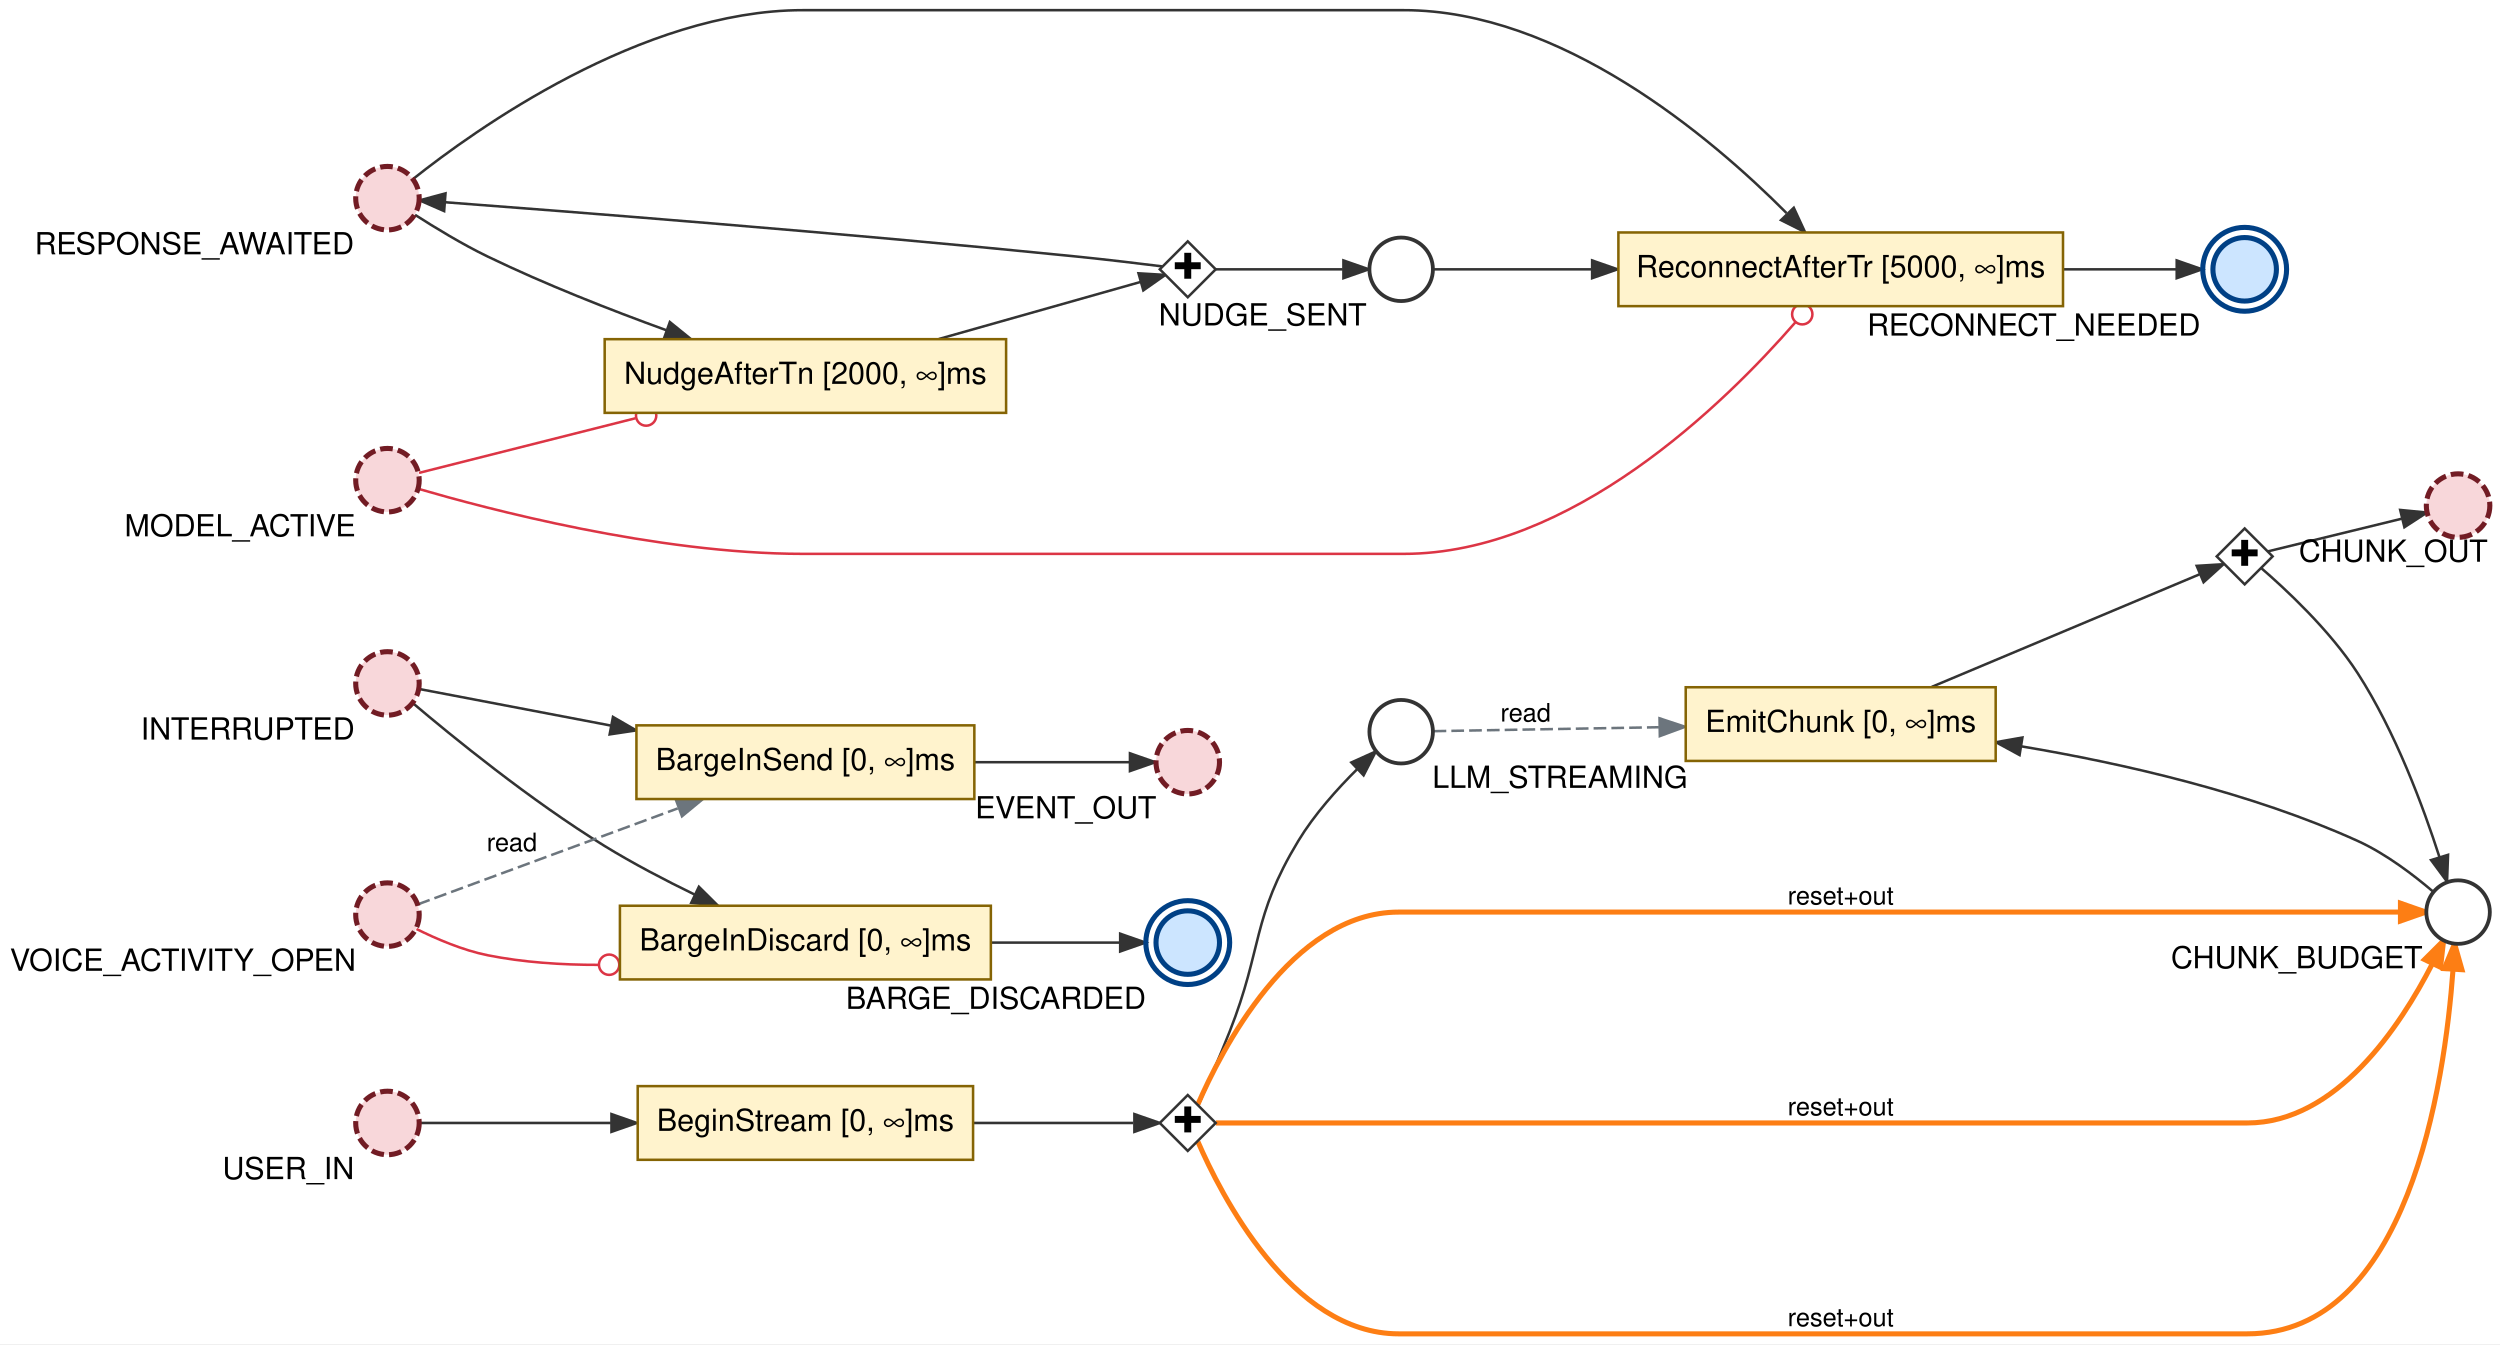
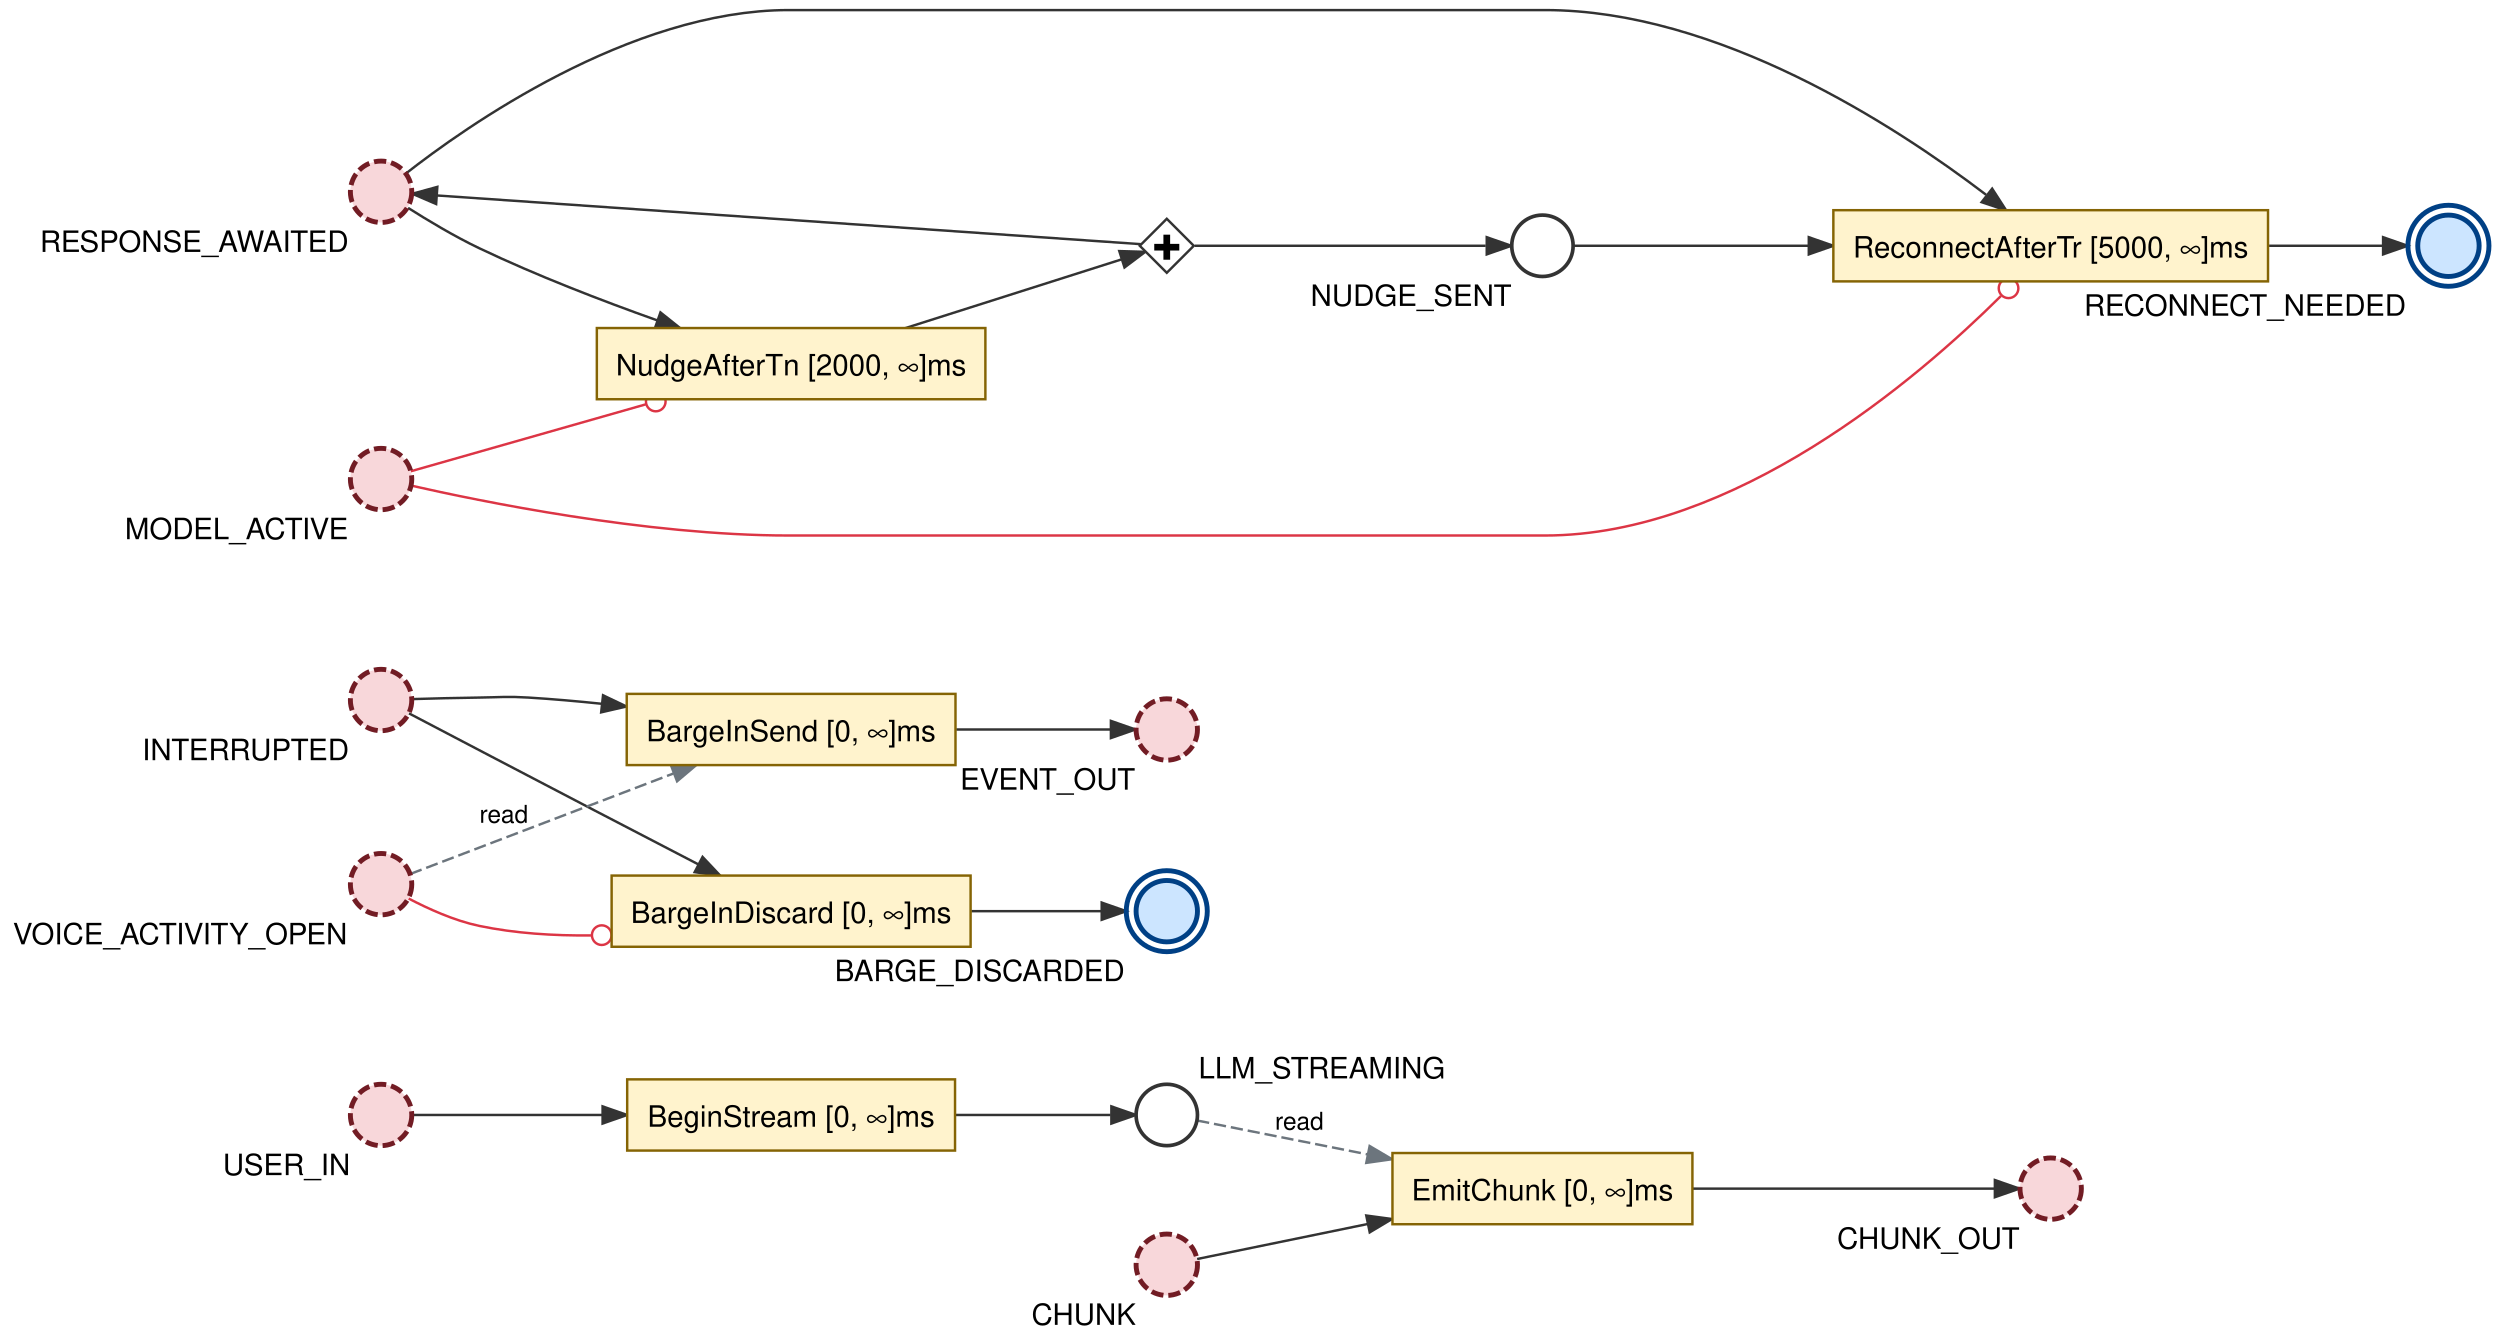
- <svg xmlns="http://www.w3.org/2000/svg" width="984pt" height="529pt" viewBox="0.00 0.00 984.00 529.00">
-   <g id="graph0" class="graph" transform="scale(1 1) rotate(0) translate(4 525)">
-     <polygon fill="white" stroke="transparent" points="-4,4 -4,-525 980,-525 980,4 -4,4" />
+ <svg xmlns="http://www.w3.org/2000/svg" width="1018pt" height="546pt" viewBox="0.00 0.00 1018.20 545.90">
+   <g id="graph0" class="graph" transform="scale(1 1) rotate(0) translate(4 541.9)">
+     <polygon fill="white" stroke="white" points="-4,5 -4,-541.9 1015.2,-541.9 1015.2,5 -4,5" />
    <g id="edge1" class="edge">
-       <path fill="none" stroke="#333333" d="M161.19,-83C177.2,-83 207.31,-83 236.44,-83" />
-       <polygon fill="#333333" stroke="#333333" points="236.67,-86.5 246.67,-83 236.67,-79.5 236.67,-86.5" />
+       <path fill="none" stroke="#333333" d="M163.806,-87.9C180.15,-87.9 211.32,-87.9 241.316,-87.9" />
+       <polygon fill="#333333" stroke="#333333" points="241.42,-91.4 251.42,-87.9 241.42,-84.4 241.42,-91.4" />
+     </g>
+     <g id="edge5" class="edge">
+       <path fill="none" stroke="#6c757d" stroke-dasharray="5,2" d="M483.553,-85.645C498.58,-82.66 526.318,-77.149 553.137,-71.82" />
+       <polygon fill="#6c757d" stroke="#6c757d" points="553.825,-75.252 562.951,-69.871 552.461,-68.386 553.825,-75.252" />
+       <text text-anchor="middle" x="525.203" y="-81.9" font-family="Helvetica,Arial,sans-serif" font-size="10.00">read</text>
+     </g>
+     <g id="edge3" class="edge">
+       <path fill="none" stroke="#333333" d="M483.553,-29.23C498.58,-32.315 526.318,-38.01 553.137,-43.516" />
+       <polygon fill="#333333" stroke="#333333" points="552.451,-46.948 562.951,-45.53 553.859,-40.091 552.451,-46.948" />
+     </g>
+     <g id="edge6" class="edge">
+       <path fill="none" stroke="#333333" d="M163.806,-257.275C171.561,-257.507 181.993,-257.782 191.203,-257.9 200.091,-258.014 202.331,-258.442 211.203,-257.9 220.919,-257.306 231.108,-256.41 241.167,-255.359" />
+       <polygon fill="#333333" stroke="#333333" points="241.602,-258.832 251.161,-254.262 240.839,-251.874 241.602,-258.832" />
+     </g>
+     <g id="edge9" class="edge">
+       <path fill="none" stroke="#333333" d="M162.523,-251.486C178.661,-243.023 210.856,-226.151 238.203,-211.9 252.009,-204.705 267.184,-196.823 280.513,-189.909" />
+       <polygon fill="#333333" stroke="#333333" points="282.139,-193.009 289.405,-185.298 278.917,-186.795 282.139,-193.009" />
+     </g>
+     <g id="edge8" class="edge">
+       <path fill="none" stroke="#6c757d" stroke-dasharray="5,2" d="M163.029,-186.034C184.419,-194.201 233.228,-212.837 270.241,-226.969" />
+       <polygon fill="#6c757d" stroke="#6c757d" points="269.262,-230.341 279.852,-230.639 271.759,-223.802 269.262,-230.341" />
+       <text text-anchor="middle" x="201.203" y="-206.9" font-family="Helvetica,Arial,sans-serif" font-size="10.00">read</text>
    </g>
    <g id="edge11" class="edge">
-       <path fill="none" stroke="#6c757d" stroke-dasharray="5,2" d="M560.25,-237.21C578.58,-237.53 615.35,-238.17 648.95,-238.76" />
-       <polygon fill="#6c757d" stroke="#6c757d" points="649.19,-242.27 659.25,-238.94 649.31,-235.27 649.19,-242.27" />
-       <text text-anchor="middle" x="596.5" y="-241" font-family="Helvetica,Arial,sans-serif" font-size="10.00">read</text>
+       <path fill="none" stroke="#dc3545" d="M162.408,-176.062C170.059,-172.037 180.936,-167.041 191.203,-164.9 205.765,-161.864 221.469,-160.862 236.685,-161.027" />
+       <ellipse fill="none" stroke="#dc3545" cx="241.079" cy="-161.135" rx="4" ry="4" />
+     </g>
+     <g id="edge12" class="edge">
+       <path fill="none" stroke="#333333" d="M162.199,-457.343C169.923,-452.44 180.986,-445.772 191.203,-440.9 214.437,-429.821 241.029,-419.568 263.776,-411.484" />
+       <polygon fill="#333333" stroke="#333333" points="264.99,-414.767 273.269,-408.156 262.674,-408.161 264.99,-414.767" />
+     </g>
+     <g id="edge17" class="edge">
+       <path fill="none" stroke="#333333" d="M161.226,-471.266C185.099,-489.983 252.53,-537.9 317.203,-537.9 317.203,-537.9 317.203,-537.9 625.203,-537.9 695.604,-537.9 767.858,-490.892 804.9,-462.665" />
+       <polygon fill="#333333" stroke="#333333" points="807.37,-465.177 813.11,-456.272 803.07,-459.654 807.37,-465.177" />
+     </g>
+     <g id="edge18" class="edge">
+       <path fill="none" stroke="#333333" d="M636.812,-441.9C655.628,-441.9 694.523,-441.9 732.531,-441.9" />
+       <polygon fill="#333333" stroke="#333333" points="732.684,-445.4 742.684,-441.9 732.684,-438.4 732.684,-445.4" />
+     </g>
+     <g id="edge16" class="edge">
+       <path fill="none" stroke="#dc3545" d="M163.285,-350.057C182.699,-355.587 224.123,-367.386 259.111,-377.353" />
+       <ellipse fill="none" stroke="#dc3545" cx="263.08" cy="-378.483" rx="4" ry="4" />
+     </g>
+     <g id="edge20" class="edge">
+       <path fill="none" stroke="#dc3545" d="M163.729,-344.171C190.506,-338.079 259.068,-323.9 317.203,-323.9 317.203,-323.9 317.203,-323.9 625.203,-323.9 702.521,-323.9 776.997,-387.729 810.989,-421.497" />
+       <ellipse fill="none" stroke="#dc3545" cx="814.044" cy="-424.587" rx="4" ry="4" />
+     </g>
+     <g id="edge2" class="edge">
+       <path fill="none" stroke="#333333" d="M384.995,-87.9C407.725,-87.9 431.648,-87.9 448.34,-87.9" />
+       <polygon fill="#333333" stroke="#333333" points="448.636,-91.4 458.636,-87.9 448.636,-84.4 448.636,-91.4" />
+     </g>
+     <g id="edge4" class="edge">
+       <path fill="none" stroke="#333333" d="M685.325,-57.9C726.627,-57.9 779.072,-57.9 808.187,-57.9" />
+       <polygon fill="#333333" stroke="#333333" points="808.467,-61.4 818.467,-57.9 808.467,-54.4 808.467,-61.4" />
    </g>
    <g id="edge7" class="edge">
-       <path fill="none" stroke="#333333" d="M953.67,-174.05C946.27,-180.38 935.14,-188.94 924,-194 882.08,-213.02 831.61,-224.52 791.54,-231.25" />
-       <polygon fill="#333333" stroke="#333333" points="790.9,-227.81 781.58,-232.87 792.02,-234.72 790.9,-227.81" />
+       <path fill="none" stroke="#333333" d="M385.434,-244.9C407.968,-244.9 431.621,-244.9 448.198,-244.9" />
+       <polygon fill="#333333" stroke="#333333" points="448.444,-248.4 458.444,-244.9 448.444,-241.4 448.444,-248.4" />
    </g>
-     <g id="edge12" class="edge">
-       <path fill="none" stroke="#333333" d="M160.93,-253.82C176.89,-250.77 207.23,-244.99 236.55,-239.39" />
-       <polygon fill="#333333" stroke="#333333" points="237.26,-242.82 246.43,-237.51 235.95,-235.94 237.26,-242.82" />
+     <g id="edge10" class="edge">
+       <path fill="none" stroke="#333333" d="M391.607,-170.9C410.546,-170.9 429.745,-170.9 444.427,-170.9" />
+       <polygon fill="#333333" stroke="#333333" points="444.695,-174.4 454.695,-170.9 444.695,-167.4 444.695,-174.4" />
+     </g>
+     <g id="edge13" class="edge">
+       <path fill="none" stroke="#333333" d="M364.099,-408.172C393.86,-417.632 431.256,-429.52 452.774,-436.36" />
+       <polygon fill="#333333" stroke="#333333" points="451.864,-439.743 462.454,-439.437 453.985,-433.072 451.864,-439.743" />
+     </g>
+     <g id="edge19" class="edge">
+       <path fill="none" stroke="#333333" d="M920.16,-441.9C937.009,-441.9 953.383,-441.9 966.251,-441.9" />
+       <polygon fill="#333333" stroke="#333333" points="966.582,-445.4 976.582,-441.9 966.582,-438.4 966.582,-445.4" />
+     </g>
+     <g id="edge14" class="edge">
+       <path fill="none" stroke="#333333" d="M460.656,-442.56C417.105,-445.573 236.703,-458.054 173.886,-462.4" />
+       <polygon fill="#333333" stroke="#333333" points="173.633,-458.909 163.898,-463.091 174.116,-465.892 173.633,-458.909" />
    </g>
    <g id="edge15" class="edge">
-       <path fill="none" stroke="#333333" d="M158.46,-248.28C173.44,-235.58 204.83,-209.91 234,-192 245.14,-185.16 257.69,-178.59 269.42,-172.89" />
-       <polygon fill="#333333" stroke="#333333" points="271.08,-175.98 278.6,-168.52 268.07,-169.66 271.08,-175.98" />
-     </g>
-     <g id="edge14" class="edge">
-       <path fill="none" stroke="#6c757d" stroke-dasharray="5,2" d="M160.41,-169.03C181.03,-176.64 226.86,-193.57 262.77,-206.82" />
-       <polygon fill="#6c757d" stroke="#6c757d" points="262.01,-210.27 272.6,-210.45 264.43,-203.71 262.01,-210.27" />
-       <text text-anchor="middle" x="197.5" y="-190" font-family="Helvetica,Arial,sans-serif" font-size="10.00">read</text>
-     </g>
-     <g id="edge17" class="edge">
-       <path fill="none" stroke="#dc3545" d="M159.93,-159.34C167.48,-155.58 178.06,-150.98 188,-149 201.99,-146.21 217.05,-145.2 231.68,-145.23" />
-       <ellipse fill="none" stroke="#dc3545" cx="235.75" cy="-145.29" rx="4" ry="4" />
-     </g>
-     <g id="edge18" class="edge">
-       <path fill="none" stroke="#333333" d="M159.36,-440.45C166.99,-435.55 177.91,-428.88 188,-424 210.48,-413.13 236.16,-403.04 258.31,-395.01" />
-       <polygon fill="#333333" stroke="#333333" points="259.65,-398.25 267.88,-391.59 257.29,-391.66 259.65,-398.25" />
-     </g>
-     <g id="edge23" class="edge">
-       <path fill="none" stroke="#333333" d="M158.71,-454.64C182.48,-473.55 248.45,-521 312,-521 312,-521 312,-521 548.5,-521 610.38,-521 669.33,-471.13 699.19,-441.13" />
-       <polygon fill="#333333" stroke="#333333" points="702.03,-443.23 706.48,-433.61 697.01,-438.36 702.03,-443.23" />
-     </g>
-     <g id="edge24" class="edge">
-       <path fill="none" stroke="#333333" d="M560.25,-419C573.84,-419 597.57,-419 622.63,-419" />
-       <polygon fill="#333333" stroke="#333333" points="622.66,-422.5 632.66,-419 622.66,-415.5 622.66,-422.5" />
-     </g>
-     <g id="edge22" class="edge">
-       <path fill="none" stroke="#dc3545" d="M160.93,-338.88C178.64,-343.35 214.04,-352.28 246.12,-360.38" />
-       <ellipse fill="none" stroke="#dc3545" cx="250.32" cy="-361.44" rx="4" ry="4" />
-     </g>
-     <g id="edge26" class="edge">
-       <path fill="none" stroke="#dc3545" d="M160.8,-332.56C187.07,-324.88 254.4,-307 312,-307 312,-307 312,-307 548.5,-307 614.38,-307 674.62,-365.89 702.77,-398.26" />
-       <ellipse fill="none" stroke="#dc3545" cx="705.37" cy="-401.31" rx="4" ry="4" />
-     </g>
-     <g id="edge2" class="edge">
-       <path fill="none" stroke="#333333" d="M379.13,-83C401.83,-83 425.69,-83 442.04,-83" />
-       <polygon fill="#333333" stroke="#333333" points="442.49,-86.5 452.49,-83 442.49,-79.5 442.49,-86.5" />
-     </g>
-     <g id="edge8" class="edge">
-       <path fill="none" stroke="#333333" d="M756.34,-254.65C789.08,-268.41 836.67,-288.41 861.69,-298.93" />
-       <polygon fill="#333333" stroke="#333333" points="860.62,-302.28 871.19,-302.93 863.33,-295.83 860.62,-302.28" />
-     </g>
-     <g id="edge13" class="edge">
-       <path fill="none" stroke="#333333" d="M379.57,-225C401.54,-225 424.53,-225 440.72,-225" />
-       <polygon fill="#333333" stroke="#333333" points="440.75,-228.5 450.75,-225 440.75,-221.5 440.75,-228.5" />
-     </g>
-     <g id="edge16" class="edge">
-       <path fill="none" stroke="#333333" d="M386.07,-154C404.15,-154 422.4,-154 436.53,-154" />
-       <polygon fill="#333333" stroke="#333333" points="436.9,-157.5 446.9,-154 436.9,-150.5 436.9,-157.5" />
-     </g>
-     <g id="edge19" class="edge">
-       <path fill="none" stroke="#333333" d="M365.52,-391.57C393.11,-399.38 425.34,-408.49 444.82,-414" />
-       <polygon fill="#333333" stroke="#333333" points="444.11,-417.43 454.68,-416.79 446.01,-410.7 444.11,-417.43" />
-     </g>
-     <g id="edge25" class="edge">
-       <path fill="none" stroke="#333333" d="M808.27,-419C824.5,-419 840.26,-419 852.72,-419" />
-       <polygon fill="#333333" stroke="#333333" points="852.75,-422.5 862.75,-419 852.75,-415.5 852.75,-422.5" />
-     </g>
-     <g id="edge3" class="edge">
-       <path fill="none" stroke="#333333" d="M467.72,-90.12C470.95,-97.34 476,-108.87 480,-119 493.01,-151.95 488.66,-163.69 507,-194 513.3,-204.41 522.37,-214.51 530.23,-222.3" />
-       <polygon fill="#333333" stroke="#333333" points="527.89,-224.9 537.54,-229.25 532.71,-219.82 527.89,-224.9" />
-     </g>
-     <g id="edge4" class="edge">
-       <path fill="none" stroke="#fd7e14" stroke-width="2" d="M467.5,-90.37C476.3,-110.68 504.16,-166 546.5,-166 546.5,-166 546.5,-166 880.5,-166 900.86,-166 924.06,-166 940.57,-166" />
-       <polygon fill="#fd7e14" stroke="#fd7e14" stroke-width="2" points="940.82,-169.5 950.82,-166 940.82,-162.5 940.82,-169.5" />
-       <text text-anchor="middle" x="720.5" y="-169" font-family="Helvetica,Arial,sans-serif" font-size="10.00">reset+out</text>
-     </g>
-     <g id="edge5" class="edge">
-       <path fill="none" stroke="#fd7e14" stroke-width="2" d="M474.6,-83C490.08,-83 520.59,-83 546.5,-83 546.5,-83 546.5,-83 880.5,-83 915.57,-83 940.71,-120.97 953.31,-145.54" />
-       <polygon fill="#fd7e14" stroke="#fd7e14" stroke-width="2" points="950.29,-147.33 957.8,-154.81 956.59,-144.28 950.29,-147.33" />
-       <text text-anchor="middle" x="720.5" y="-86" font-family="Helvetica,Arial,sans-serif" font-size="10.00">reset+out</text>
-     </g>
-     <g id="edge6" class="edge">
-       <path fill="none" stroke="#fd7e14" stroke-width="2" d="M467.5,-75.63C476.3,-55.32 504.16,0 546.5,0 546.5,0 546.5,0 880.5,0 943.75,0 958.21,-98.08 961.52,-143.46" />
-       <polygon fill="#fd7e14" stroke="#fd7e14" stroke-width="2" points="958.03,-143.75 962.13,-153.52 965.02,-143.33 958.03,-143.75" />
-       <text text-anchor="middle" x="720.5" y="-3" font-family="Helvetica,Arial,sans-serif" font-size="10.00">reset+out</text>
-     </g>
-     <g id="edge9" class="edge">
-       <path fill="none" stroke="#333333" d="M885.99,-301.42C894.97,-293.68 912.91,-277.18 924,-260 938.83,-237.01 949.83,-207.37 956.19,-187.58" />
-       <polygon fill="#333333" stroke="#333333" points="959.55,-188.54 959.16,-177.96 952.86,-186.48 959.55,-188.54" />
-     </g>
-     <g id="edge10" class="edge">
-       <path fill="none" stroke="#333333" d="M888.66,-307.99C900.87,-310.97 924.3,-316.68 941.5,-320.88" />
-       <polygon fill="#333333" stroke="#333333" points="940.71,-324.29 951.25,-323.26 942.37,-317.49 940.71,-324.29" />
-     </g>
-     <g id="edge20" class="edge">
-       <path fill="none" stroke="#333333" d="M453.39,-420.16C444.79,-421.23 431.53,-422.83 420,-424 327.51,-433.37 216.97,-441.95 171.1,-445.4" />
-       <polygon fill="#333333" stroke="#333333" points="170.82,-441.91 161.11,-446.15 171.35,-448.89 170.82,-441.91" />
-     </g>
-     <g id="edge21" class="edge">
-       <path fill="none" stroke="#333333" d="M474.55,-419C486.92,-419 508.28,-419 524.52,-419" />
-       <polygon fill="#333333" stroke="#333333" points="524.77,-422.5 534.77,-419 524.77,-415.5 524.77,-422.5" />
+       <path fill="none" stroke="#333333" d="M482.582,-441.9C506.9,-441.9 568.002,-441.9 601.09,-441.9" />
+       <polygon fill="#333333" stroke="#333333" points="601.519,-445.4 611.519,-441.9 601.519,-438.4 601.519,-445.4" />
    </g>
    <g id="node1" class="node">
-       <ellipse fill="#f8d7da" stroke="#721c24" stroke-width="2" stroke-dasharray="5,2" cx="148.5" cy="-83" rx="12.5" ry="12.5" />
-       <text text-anchor="middle" x="109.5" y="-60.9" font-family="Helvetica,Arial,sans-serif" font-size="12.00">USER_IN</text>
+       <ellipse fill="#f8d7da" stroke="#721c24" stroke-width="2" stroke-dasharray="5,2" cx="151.203" cy="-87.9" rx="12.5" ry="12.5" />
+       <text text-anchor="middle" x="112.696" y="-63.4" font-family="Helvetica,Arial,sans-serif" font-size="12.00">USER_IN</text>
    </g>
    <g id="node2" class="node">
-       <ellipse fill="#ffffff" stroke="#333333" stroke-width="1.5" cx="547.5" cy="-237" rx="12.5" ry="12.5" />
-       <text text-anchor="middle" x="610" y="-214.9" font-family="Helvetica,Arial,sans-serif" font-size="12.00">LLM_STREAMING</text>
+       <ellipse fill="#ffffff" stroke="#333333" stroke-width="1.5" cx="471.203" cy="-87.9" rx="12.5" ry="12.5" />
+       <text text-anchor="middle" x="534.381" y="-102.8" font-family="Helvetica,Arial,sans-serif" font-size="12.00">LLM_STREAMING</text>
    </g>
    <g id="node3" class="node">
-       <ellipse fill="#ffffff" stroke="#333333" stroke-width="1.5" cx="963.5" cy="-166" rx="12.5" ry="12.5" />
-       <text text-anchor="middle" x="900" y="-143.9" font-family="Helvetica,Arial,sans-serif" font-size="12.00">CHUNK_BUDGET</text>
+       <ellipse fill="#f8d7da" stroke="#721c24" stroke-width="2" stroke-dasharray="5,2" cx="471.203" cy="-26.9" rx="12.5" ry="12.5" />
+       <text text-anchor="middle" x="437.369" y="-2.4" font-family="Helvetica,Arial,sans-serif" font-size="12.00">CHUNK</text>
    </g>
    <g id="node4" class="node">
-       <ellipse fill="#f8d7da" stroke="#721c24" stroke-width="2" stroke-dasharray="5,2" cx="963.5" cy="-326" rx="12.5" ry="12.5" />
-       <text text-anchor="middle" x="938" y="-303.9" font-family="Helvetica,Arial,sans-serif" font-size="12.00">CHUNK_OUT</text>
+       <ellipse fill="#f8d7da" stroke="#721c24" stroke-width="2" stroke-dasharray="5,2" cx="831.203" cy="-57.9" rx="12.5" ry="12.5" />
+       <text text-anchor="middle" x="781.367" y="-33.4" font-family="Helvetica,Arial,sans-serif" font-size="12.00">CHUNK_OUT</text>
    </g>
    <g id="node5" class="node">
-       <ellipse fill="#f8d7da" stroke="#721c24" stroke-width="2" stroke-dasharray="5,2" cx="148.5" cy="-256" rx="12.5" ry="12.5" />
-       <text text-anchor="middle" x="93.5" y="-233.9" font-family="Helvetica,Arial,sans-serif" font-size="12.00">INTERRUPTED</text>
+       <ellipse fill="#f8d7da" stroke="#721c24" stroke-width="2" stroke-dasharray="5,2" cx="151.203" cy="-256.9" rx="12.5" ry="12.5" />
+       <text text-anchor="middle" x="96.035" y="-232.4" font-family="Helvetica,Arial,sans-serif" font-size="12.00">INTERRUPTED</text>
    </g>
    <g id="node6" class="node">
-       <ellipse fill="#f8d7da" stroke="#721c24" stroke-width="2" stroke-dasharray="5,2" cx="463.5" cy="-225" rx="12.5" ry="12.5" />
-       <text text-anchor="middle" x="415.5" y="-202.9" font-family="Helvetica,Arial,sans-serif" font-size="12.00">EVENT_OUT</text>
+       <ellipse fill="#f8d7da" stroke="#721c24" stroke-width="2" stroke-dasharray="5,2" cx="471.203" cy="-244.9" rx="12.5" ry="12.5" />
+       <text text-anchor="middle" x="422.697" y="-220.4" font-family="Helvetica,Arial,sans-serif" font-size="12.00">EVENT_OUT</text>
    </g>
    <g id="node7" class="node">
-       <ellipse fill="#f8d7da" stroke="#721c24" stroke-width="2" stroke-dasharray="5,2" cx="148.5" cy="-165" rx="12.5" ry="12.5" />
-       <text text-anchor="middle" x="68" y="-142.9" font-family="Helvetica,Arial,sans-serif" font-size="12.00">VOICE_ACTIVITY_OPEN</text>
+       <ellipse fill="#f8d7da" stroke="#721c24" stroke-width="2" stroke-dasharray="5,2" cx="151.203" cy="-181.9" rx="12.5" ry="12.5" />
+       <text text-anchor="middle" x="69.352" y="-157.4" font-family="Helvetica,Arial,sans-serif" font-size="12.00">VOICE_ACTIVITY_OPEN</text>
    </g>
    <g id="node8" class="node">
-       <ellipse fill="#cce5ff" stroke="#004085" stroke-width="2" cx="463.5" cy="-154" rx="12.5" ry="12.5" />
-       <ellipse fill="none" stroke="#004085" stroke-width="2" cx="463.5" cy="-154" rx="16.5" ry="16.5" />
-       <text text-anchor="middle" x="388" y="-127.9" font-family="Helvetica,Arial,sans-serif" font-size="12.00">BARGE_DISCARDED</text>
+       <ellipse fill="#cce5ff" stroke="#004085" stroke-width="2" cx="471.203" cy="-170.9" rx="12.5" ry="12.5" />
+       <ellipse fill="none" stroke="#004085" stroke-width="2" cx="471.203" cy="-170.9" rx="16.5" ry="16.5" />
+       <text text-anchor="middle" x="395.022" y="-142.4" font-family="Helvetica,Arial,sans-serif" font-size="12.00">BARGE_DISCARDED</text>
    </g>
    <g id="node9" class="node">
-       <ellipse fill="#f8d7da" stroke="#721c24" stroke-width="2" stroke-dasharray="5,2" cx="148.5" cy="-447" rx="12.5" ry="12.5" />
-       <text text-anchor="middle" x="72.5" y="-424.9" font-family="Helvetica,Arial,sans-serif" font-size="12.00">RESPONSE_AWAITED</text>
+       <ellipse fill="#f8d7da" stroke="#721c24" stroke-width="2" stroke-dasharray="5,2" cx="151.203" cy="-463.9" rx="12.5" ry="12.5" />
+       <text text-anchor="middle" x="75.129" y="-439.4" font-family="Helvetica,Arial,sans-serif" font-size="12.00">RESPONSE_AWAITED</text>
    </g>
    <g id="node10" class="node">
-       <ellipse fill="#ffffff" stroke="#333333" stroke-width="1.5" cx="547.5" cy="-419" rx="12.5" ry="12.5" />
-       <text text-anchor="middle" x="493" y="-396.9" font-family="Helvetica,Arial,sans-serif" font-size="12.00">NUDGE_SENT</text>
+       <ellipse fill="#ffffff" stroke="#333333" stroke-width="1.5" cx="624.203" cy="-441.9" rx="12.5" ry="12.5" />
+       <text text-anchor="middle" x="570.696" y="-417.4" font-family="Helvetica,Arial,sans-serif" font-size="12.00">NUDGE_SENT</text>
    </g>
    <g id="node11" class="node">
-       <ellipse fill="#f8d7da" stroke="#721c24" stroke-width="2" stroke-dasharray="5,2" cx="148.5" cy="-336" rx="12.5" ry="12.5" />
-       <text text-anchor="middle" x="90.5" y="-313.9" font-family="Helvetica,Arial,sans-serif" font-size="12.00">MODEL_ACTIVE</text>
+       <ellipse fill="#f8d7da" stroke="#721c24" stroke-width="2" stroke-dasharray="5,2" cx="151.203" cy="-346.9" rx="12.5" ry="12.5" />
+       <text text-anchor="middle" x="92.358" y="-322.4" font-family="Helvetica,Arial,sans-serif" font-size="12.00">MODEL_ACTIVE</text>
    </g>
    <g id="node12" class="node">
-       <ellipse fill="#cce5ff" stroke="#004085" stroke-width="2" cx="879.5" cy="-419" rx="12.5" ry="12.5" />
-       <ellipse fill="none" stroke="#004085" stroke-width="2" cx="879.5" cy="-419" rx="16.5" ry="16.5" />
-       <text text-anchor="middle" x="796.5" y="-392.9" font-family="Helvetica,Arial,sans-serif" font-size="12.00">RECONNECT_NEEDED</text>
+       <ellipse fill="#cce5ff" stroke="#004085" stroke-width="2" cx="993.203" cy="-441.9" rx="12.5" ry="12.5" />
+       <ellipse fill="none" stroke="#004085" stroke-width="2" cx="993.203" cy="-441.9" rx="16.5" ry="16.5" />
+       <text text-anchor="middle" x="910.36" y="-413.4" font-family="Helvetica,Arial,sans-serif" font-size="12.00">RECONNECT_NEEDED</text>
    </g>
    <g id="node13" class="node">
-       <polygon fill="#fff3cd" stroke="#856404" points="379,-97.5 247,-97.5 247,-68.5 379,-68.5 379,-97.5" />
-       <text text-anchor="middle" x="313" y="-79.9" font-family="Helvetica,Arial,sans-serif" font-size="12.00">BeginStream [0, ∞]ms</text>
+       <polygon fill="#fff3cd" stroke="#856404" points="384.967,-102.4 251.439,-102.4 251.439,-73.4 384.967,-73.4 384.967,-102.4" />
+       <text text-anchor="middle" x="318.203" y="-83.1" font-family="Helvetica,Arial,sans-serif" font-size="12.00">BeginStream [0, ∞]ms</text>
    </g>
    <g id="node14" class="node">
-       <polygon fill="#fff3cd" stroke="#856404" points="781.5,-254.5 659.5,-254.5 659.5,-225.5 781.5,-225.5 781.5,-254.5" />
-       <text text-anchor="middle" x="720.5" y="-236.9" font-family="Helvetica,Arial,sans-serif" font-size="12.00">EmitChunk [0, ∞]ms</text>
+       <polygon fill="#fff3cd" stroke="#856404" points="685.286,-72.4 563.12,-72.4 563.12,-43.4 685.286,-43.4 685.286,-72.4" />
+       <text text-anchor="middle" x="624.203" y="-53.1" font-family="Helvetica,Arial,sans-serif" font-size="12.00">EmitChunk [0, ∞]ms</text>
    </g>
    <g id="node15" class="node">
-       <polygon fill="#fff3cd" stroke="#856404" points="379.5,-239.5 246.5,-239.5 246.5,-210.5 379.5,-210.5 379.5,-239.5" />
-       <text text-anchor="middle" x="313" y="-221.9" font-family="Helvetica,Arial,sans-serif" font-size="12.00">BargeInSend [0, ∞]ms</text>
+       <polygon fill="#fff3cd" stroke="#856404" points="385.152,-259.4 251.254,-259.4 251.254,-230.4 385.152,-230.4 385.152,-259.4" />
+       <text text-anchor="middle" x="318.203" y="-240.1" font-family="Helvetica,Arial,sans-serif" font-size="12.00">BargeInSend [0, ∞]ms</text>
    </g>
    <g id="node16" class="node">
-       <polygon fill="#fff3cd" stroke="#856404" points="386,-168.5 240,-168.5 240,-139.5 386,-139.5 386,-168.5" />
-       <text text-anchor="middle" x="313" y="-150.9" font-family="Helvetica,Arial,sans-serif" font-size="12.00">BargeInDiscard [0, ∞]ms</text>
+       <polygon fill="#fff3cd" stroke="#856404" points="391.303,-185.4 245.103,-185.4 245.103,-156.4 391.303,-156.4 391.303,-185.4" />
+       <text text-anchor="middle" x="318.203" y="-166.1" font-family="Helvetica,Arial,sans-serif" font-size="12.00">BargeInDiscard [0, ∞]ms</text>
    </g>
    <g id="node17" class="node">
-       <polygon fill="#fff3cd" stroke="#856404" points="392,-391.5 234,-391.5 234,-362.5 392,-362.5 392,-391.5" />
-       <text text-anchor="middle" x="313" y="-373.9" font-family="Helvetica,Arial,sans-serif" font-size="12.00">NudgeAfterTn [2000, ∞]ms</text>
+       <polygon fill="#fff3cd" stroke="#856404" points="397.327,-408.4 239.08,-408.4 239.08,-379.4 397.327,-379.4 397.327,-408.4" />
+       <text text-anchor="middle" x="318.203" y="-389.1" font-family="Helvetica,Arial,sans-serif" font-size="12.00">NudgeAfterTn [2000, ∞]ms</text>
    </g>
    <g id="node18" class="node">
-       <polygon fill="#fff3cd" stroke="#856404" points="808,-433.5 633,-433.5 633,-404.5 808,-404.5 808,-433.5" />
-       <text text-anchor="middle" x="720.5" y="-415.9" font-family="Helvetica,Arial,sans-serif" font-size="12.00">ReconnectAfterTr [5000, ∞]ms</text>
+       <polygon fill="#fff3cd" stroke="#856404" points="919.717,-456.4 742.689,-456.4 742.689,-427.4 919.717,-427.4 919.717,-456.4" />
+       <text text-anchor="middle" x="831.203" y="-437.1" font-family="Helvetica,Arial,sans-serif" font-size="12.00">ReconnectAfterTr [5000, ∞]ms</text>
    </g>
    <g id="node19" class="node">
-       <polygon fill="#ffffff" stroke="#333333" points="463.5,-94 452.5,-83 463.5,-72 474.5,-83 463.5,-94" />
-       <text text-anchor="middle" x="463.5" y="-79.3" font-family="Helvetica,Arial,sans-serif" font-size="14.00">✚</text>
-     </g>
-     <g id="node20" class="node">
-       <polygon fill="#ffffff" stroke="#333333" points="879.5,-317 868.5,-306 879.5,-295 890.5,-306 879.5,-317" />
-       <text text-anchor="middle" x="879.5" y="-302.3" font-family="Helvetica,Arial,sans-serif" font-size="14.00">✚</text>
-     </g>
-     <g id="node21" class="node">
-       <polygon fill="#ffffff" stroke="#333333" points="463.5,-430 452.5,-419 463.5,-408 474.5,-419 463.5,-430" />
-       <text text-anchor="middle" x="463.5" y="-415.3" font-family="Helvetica,Arial,sans-serif" font-size="14.00">✚</text>
+       <polygon fill="#ffffff" stroke="#333333" points="471.203,-452.9 460.203,-441.9 471.203,-430.9 482.203,-441.9 471.203,-452.9" />
+       <text text-anchor="middle" x="471.203" y="-436.222" font-family="Helvetica,Arial,sans-serif" font-size="14.00">✚</text>
    </g>
  </g>
</svg>
